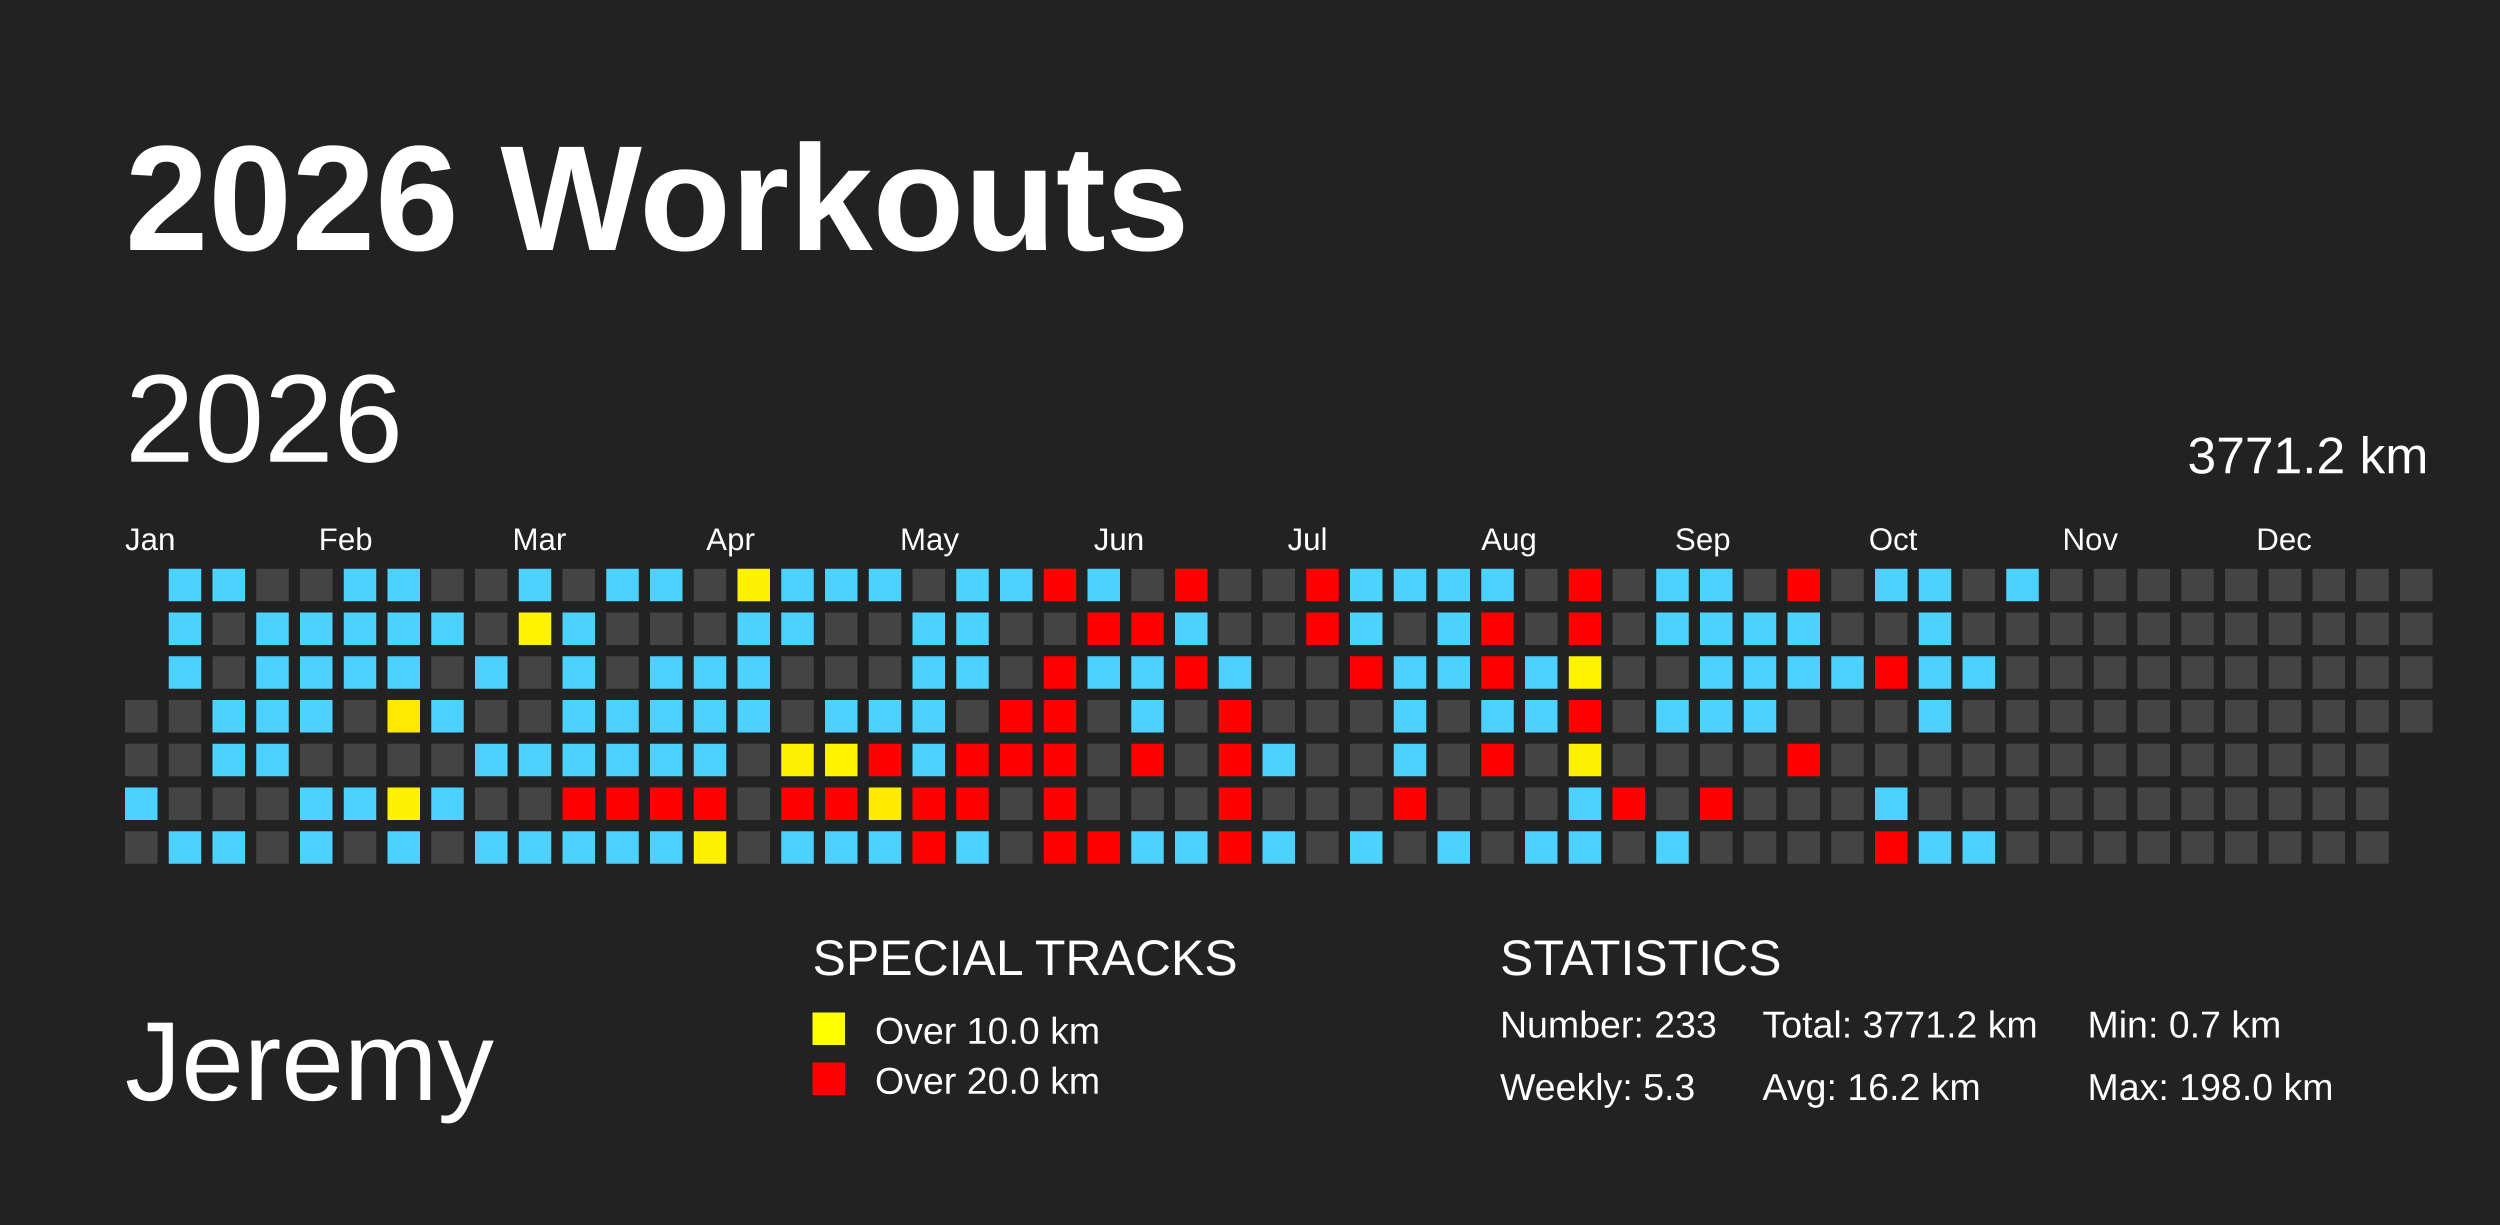
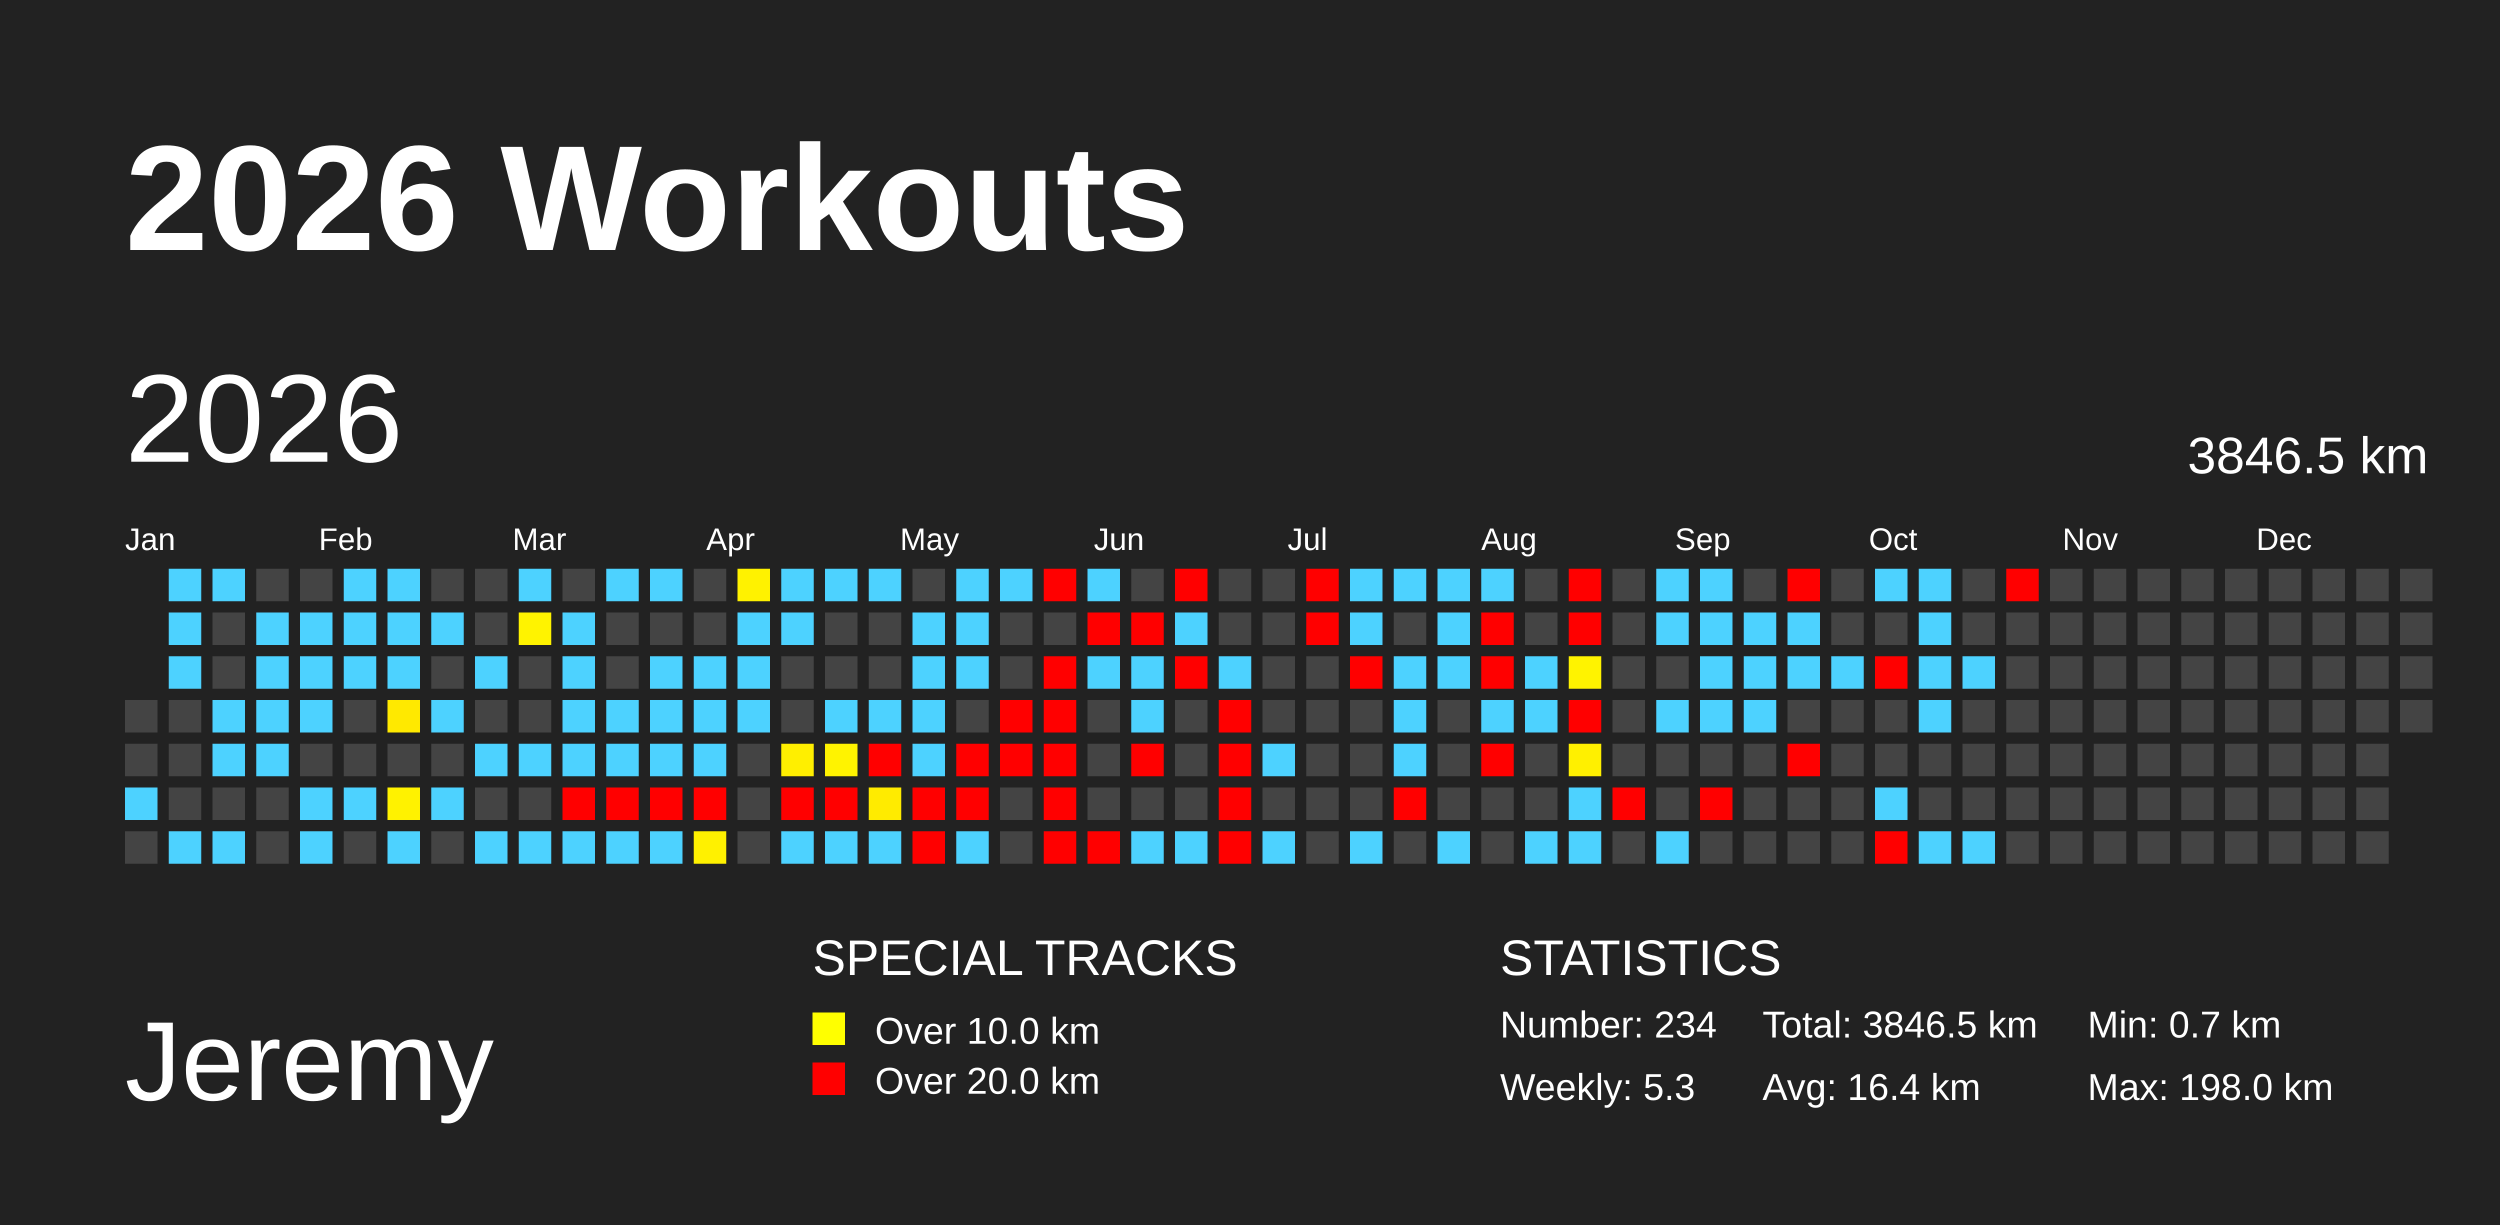
<svg xmlns="http://www.w3.org/2000/svg" baseProfile="full" height="98mm" version="1.1" viewBox="0,0,200,98" width="200mm">
  <defs>
    <pattern height="2" id="indoor-stripe" patternUnits="userSpaceOnUse" width="2">
      <line stroke="white" stroke-opacity="0.45" stroke-width="0.5" x1="0" x2="2" y1="2" y2="0" />
    </pattern>
  </defs>
  <rect fill="#222222" height="98" width="200" x="0" y="0" />
  <text fill="#FFFFFF" style="font-size:12px; font-family:Arial; font-weight:bold;" x="10" y="20">2026 Workouts</text>
  <text fill="#FFFFFF" style="font-size:9px; font-family:Arial" x="10" y="88">Jeremy</text>
  <text fill="#FFFFFF" style="font-size:4px; font-family:Arial" x="65" y="78">SPECIAL TRACKS</text>
  <rect fill="yellow" height="2.6" width="2.6" x="65" y="81" />
  <text fill="#FFFFFF" style="font-size:3px; font-family:Arial" x="70" y="83.5">Over 10.0 km</text>
  <rect fill="red" height="2.6" width="2.6" x="65" y="85" />
  <text fill="#FFFFFF" style="font-size:3px; font-family:Arial" x="70" y="87.5">Over 20.0 km</text>
  <text fill="#FFFFFF" style="font-size:4px; font-family:Arial" x="120" y="78">STATISTICS</text>
-   <text fill="#FFFFFF" style="font-size:3px; font-family:Arial" x="120" y="83">Number: 233</text>
+   <text fill="#FFFFFF" style="font-size:3px; font-family:Arial" x="120" y="83">Number: 234</text>
  <text fill="#FFFFFF" style="font-size:3px; font-family:Arial" x="120" y="88">Weekly: 5.3</text>
-   <text fill="#FFFFFF" style="font-size:3px; font-family:Arial" x="141" y="83">Total: 3771.2 km</text>
-   <text fill="#FFFFFF" style="font-size:3px; font-family:Arial" x="141" y="88">Avg: 16.2 km</text>
+   <text fill="#FFFFFF" style="font-size:3px; font-family:Arial" x="141" y="83">Total: 3846.5 km</text>
+   <text fill="#FFFFFF" style="font-size:3px; font-family:Arial" x="141" y="88">Avg: 16.4 km</text>
  <text fill="#FFFFFF" style="font-size:3px; font-family:Arial" x="167" y="83">Min: 0.7 km</text>
  <text fill="#FFFFFF" style="font-size:3px; font-family:Arial" x="167" y="88">Max: 198.0 km</text>
  <text dominant-baseline="hanging" fill="#FFFFFF" style="font-size:10.0px; font-family:Arial;" x="10" y="30">2026</text>
-   <text dominant-baseline="hanging" fill="#FFFFFF" style="font-size:4.125px; font-family:Arial;" x="175" y="35">3771.2 km</text>
+   <text dominant-baseline="hanging" fill="#FFFFFF" style="font-size:4.125px; font-family:Arial;" x="175" y="35">3846.5 km</text>
  <text fill="#FFFFFF" style="font-size:2.5px; font-family:Arial" x="10.0" y="44">Jan</text>
  <text fill="#FFFFFF" style="font-size:2.5px; font-family:Arial" x="25.5" y="44">Feb</text>
  <text fill="#FFFFFF" style="font-size:2.5px; font-family:Arial" x="41.0" y="44">Mar</text>
  <text fill="#FFFFFF" style="font-size:2.5px; font-family:Arial" x="56.5" y="44">Apr</text>
  <text fill="#FFFFFF" style="font-size:2.5px; font-family:Arial" x="72.0" y="44">May</text>
  <text fill="#FFFFFF" style="font-size:2.5px; font-family:Arial" x="87.5" y="44">Jun</text>
  <text fill="#FFFFFF" style="font-size:2.5px; font-family:Arial" x="103.0" y="44">Jul</text>
  <text fill="#FFFFFF" style="font-size:2.5px; font-family:Arial" x="118.5" y="44">Aug</text>
  <text fill="#FFFFFF" style="font-size:2.5px; font-family:Arial" x="134.0" y="44">Sep</text>
  <text fill="#FFFFFF" style="font-size:2.5px; font-family:Arial" x="149.5" y="44">Oct</text>
  <text fill="#FFFFFF" style="font-size:2.5px; font-family:Arial" x="165.0" y="44">Nov</text>
  <text fill="#FFFFFF" style="font-size:2.5px; font-family:Arial" x="180.5" y="44">Dec</text>
  <rect fill="#444444" height="2.6" width="2.6" x="10.0" y="56.0" />
  <rect fill="#444444" height="2.6" width="2.6" x="10.0" y="59.5" />
  <rect fill="#4dd2ff" height="2.6" width="2.6" x="10.0" y="63.0" />
  <rect fill="#444444" height="2.6" width="2.6" x="10.0" y="66.5" />
  <rect fill="#4dd2ff" height="2.6" width="2.6" x="13.5" y="45.5" />
  <rect fill="#4dd2ff" height="2.6" width="2.6" x="13.5" y="49.0" />
  <rect fill="#4dd2ff" height="2.6" width="2.6" x="13.5" y="52.5" />
  <rect fill="#444444" height="2.6" width="2.6" x="13.5" y="56.0" />
  <rect fill="#444444" height="2.6" width="2.6" x="13.5" y="59.5" />
  <rect fill="#444444" height="2.6" width="2.6" x="13.5" y="63.0" />
  <rect fill="#4dd2ff" height="2.6" width="2.6" x="13.5" y="66.5" />
  <rect fill="#4dd2ff" height="2.6" width="2.6" x="17.0" y="45.5" />
  <rect fill="#444444" height="2.6" width="2.6" x="17.0" y="49.0" />
  <rect fill="#444444" height="2.6" width="2.6" x="17.0" y="52.5" />
  <rect fill="#4dd2ff" height="2.6" width="2.6" x="17.0" y="56.0" />
  <rect fill="#4dd2ff" height="2.6" width="2.6" x="17.0" y="59.5" />
  <rect fill="#444444" height="2.6" width="2.6" x="17.0" y="63.0" />
  <rect fill="#4dd2ff" height="2.6" width="2.6" x="17.0" y="66.5" />
  <rect fill="#444444" height="2.6" width="2.6" x="20.5" y="45.5" />
  <rect fill="#4dd2ff" height="2.6" width="2.6" x="20.5" y="49.0" />
  <rect fill="#4dd2ff" height="2.6" width="2.6" x="20.5" y="52.5" />
  <rect fill="#4dd2ff" height="2.6" width="2.6" x="20.5" y="56.0" />
  <rect fill="#4dd2ff" height="2.6" width="2.6" x="20.5" y="59.5" />
  <rect fill="#444444" height="2.6" width="2.6" x="20.5" y="63.0" />
  <rect fill="#444444" height="2.6" width="2.6" x="20.5" y="66.5" />
  <rect fill="#444444" height="2.6" width="2.6" x="24.0" y="45.5" />
  <rect fill="#4dd2ff" height="2.6" width="2.6" x="24.0" y="49.0" />
  <rect fill="#4dd2ff" height="2.6" width="2.6" x="24.0" y="52.5" />
  <rect fill="#4dd2ff" height="2.6" width="2.6" x="24.0" y="56.0" />
  <rect fill="#444444" height="2.6" width="2.6" x="24.0" y="59.5" />
  <rect fill="#4dd2ff" height="2.6" width="2.6" x="24.0" y="63.0" />
  <rect fill="#4dd2ff" height="2.6" width="2.6" x="24.0" y="66.5" />
  <rect fill="#4dd2ff" height="2.6" width="2.6" x="27.5" y="45.5" />
  <rect fill="#4dd2ff" height="2.6" width="2.6" x="27.5" y="49.0" />
  <rect fill="#4dd2ff" height="2.6" width="2.6" x="27.5" y="52.5" />
  <rect fill="#444444" height="2.6" width="2.6" x="27.5" y="56.0" />
  <rect fill="#444444" height="2.6" width="2.6" x="27.5" y="59.5" />
  <rect fill="#4dd2ff" height="2.6" width="2.6" x="27.5" y="63.0" />
  <rect fill="#444444" height="2.6" width="2.6" x="27.5" y="66.5" />
  <rect fill="#4dd2ff" height="2.6" width="2.6" x="31.0" y="45.5" />
  <rect fill="#4dd2ff" height="2.6" width="2.6" x="31.0" y="49.0" />
  <rect fill="#4dd2ff" height="2.6" width="2.6" x="31.0" y="52.5" />
  <rect fill="#ffe900" height="2.6" width="2.6" x="31.0" y="56.0" />
  <rect fill="#444444" height="2.6" width="2.6" x="31.0" y="59.5" />
  <rect fill="#fff200" height="2.6" width="2.6" x="31.0" y="63.0" />
  <rect fill="#4dd2ff" height="2.6" width="2.6" x="31.0" y="66.5" />
  <rect fill="#444444" height="2.6" width="2.6" x="34.5" y="45.5" />
  <rect fill="#4dd2ff" height="2.6" width="2.6" x="34.5" y="49.0" />
  <rect fill="#444444" height="2.6" width="2.6" x="34.5" y="52.5" />
  <rect fill="#4dd2ff" height="2.6" width="2.6" x="34.5" y="56.0" />
  <rect fill="#444444" height="2.6" width="2.6" x="34.5" y="59.5" />
  <rect fill="#4dd2ff" height="2.6" width="2.6" x="34.5" y="63.0" />
  <rect fill="#444444" height="2.6" width="2.6" x="34.5" y="66.5" />
  <rect fill="#444444" height="2.6" width="2.6" x="38.0" y="45.5" />
  <rect fill="#444444" height="2.6" width="2.6" x="38.0" y="49.0" />
  <rect fill="#4dd2ff" height="2.6" width="2.6" x="38.0" y="52.5" />
  <rect fill="#444444" height="2.6" width="2.6" x="38.0" y="56.0" />
  <rect fill="#4dd2ff" height="2.6" width="2.6" x="38.0" y="59.5" />
  <rect fill="#444444" height="2.6" width="2.6" x="38.0" y="63.0" />
  <rect fill="#4dd2ff" height="2.6" width="2.6" x="38.0" y="66.5" />
  <rect fill="#4dd2ff" height="2.6" width="2.6" x="41.5" y="45.5" />
  <rect fill="#fff300" height="2.6" width="2.6" x="41.5" y="49.0" />
  <rect fill="#444444" height="2.6" width="2.6" x="41.5" y="52.5" />
  <rect fill="#444444" height="2.6" width="2.6" x="41.5" y="56.0" />
  <rect fill="#4dd2ff" height="2.6" width="2.6" x="41.5" y="59.5" />
  <rect fill="#444444" height="2.6" width="2.6" x="41.5" y="63.0" />
  <rect fill="#4dd2ff" height="2.6" width="2.6" x="41.5" y="66.5" />
  <rect fill="#444444" height="2.6" width="2.6" x="45.0" y="45.5" />
  <rect fill="#4dd2ff" height="2.6" width="2.6" x="45.0" y="49.0" />
  <rect fill="#4dd2ff" height="2.6" width="2.6" x="45.0" y="52.5" />
  <rect fill="#4dd2ff" height="2.6" width="2.6" x="45.0" y="56.0" />
  <rect fill="#4dd2ff" height="2.6" width="2.6" x="45.0" y="59.5" />
  <rect fill="red" height="2.6" width="2.6" x="45.0" y="63.0" />
  <rect fill="#4dd2ff" height="2.6" width="2.6" x="45.0" y="66.5" />
  <rect fill="#4dd2ff" height="2.6" width="2.6" x="48.5" y="45.5" />
  <rect fill="#444444" height="2.6" width="2.6" x="48.5" y="49.0" />
  <rect fill="#444444" height="2.6" width="2.6" x="48.5" y="52.5" />
  <rect fill="#4dd2ff" height="2.6" width="2.6" x="48.5" y="56.0" />
  <rect fill="#4dd2ff" height="2.6" width="2.6" x="48.5" y="59.5" />
  <rect fill="red" height="2.6" width="2.6" x="48.5" y="63.0" />
  <rect fill="#4dd2ff" height="2.6" width="2.6" x="48.5" y="66.5" />
  <rect fill="#4dd2ff" height="2.6" width="2.6" x="52.0" y="45.5" />
  <rect fill="#444444" height="2.6" width="2.6" x="52.0" y="49.0" />
  <rect fill="#4dd2ff" height="2.6" width="2.6" x="52.0" y="52.5" />
  <rect fill="#4dd2ff" height="2.6" width="2.6" x="52.0" y="56.0" />
  <rect fill="#4dd2ff" height="2.6" width="2.6" x="52.0" y="59.5" />
  <rect fill="red" height="2.6" width="2.6" x="52.0" y="63.0" />
  <rect fill="#4dd2ff" height="2.6" width="2.6" x="52.0" y="66.5" />
  <rect fill="#444444" height="2.6" width="2.6" x="55.5" y="45.5" />
  <rect fill="#444444" height="2.6" width="2.6" x="55.5" y="49.0" />
  <rect fill="#4dd2ff" height="2.6" width="2.6" x="55.5" y="52.5" />
  <rect fill="#4dd2ff" height="2.6" width="2.6" x="55.5" y="56.0" />
  <rect fill="#4dd2ff" height="2.6" width="2.6" x="55.5" y="59.5" />
  <rect fill="red" height="2.6" width="2.6" x="55.5" y="63.0" />
  <rect fill="#fff100" height="2.6" width="2.6" x="55.5" y="66.5" />
  <rect fill="#fff200" height="2.6" width="2.6" x="59.0" y="45.5" />
  <rect fill="#4dd2ff" height="2.6" width="2.6" x="59.0" y="49.0" />
  <rect fill="#4dd2ff" height="2.6" width="2.6" x="59.0" y="52.5" />
  <rect fill="#4dd2ff" height="2.6" width="2.6" x="59.0" y="56.0" />
  <rect fill="#444444" height="2.6" width="2.6" x="59.0" y="59.5" />
  <rect fill="#444444" height="2.6" width="2.6" x="59.0" y="63.0" />
  <rect fill="#444444" height="2.6" width="2.6" x="59.0" y="66.5" />
  <rect fill="#4dd2ff" height="2.6" width="2.6" x="62.5" y="45.5" />
  <rect fill="#4dd2ff" height="2.6" width="2.6" x="62.5" y="49.0" />
  <rect fill="#444444" height="2.6" width="2.6" x="62.5" y="52.5" />
  <rect fill="#444444" height="2.6" width="2.6" x="62.5" y="56.0" />
  <rect fill="#ffef00" height="2.6" width="2.6" x="62.5" y="59.5" />
  <rect fill="red" height="2.6" width="2.6" x="62.5" y="63.0" />
  <rect fill="#4dd2ff" height="2.6" width="2.6" x="62.5" y="66.5" />
  <rect fill="#4dd2ff" height="2.6" width="2.6" x="66.0" y="45.5" />
  <rect fill="#444444" height="2.6" width="2.6" x="66.0" y="49.0" />
  <rect fill="#444444" height="2.6" width="2.6" x="66.0" y="52.5" />
  <rect fill="#4dd2ff" height="2.6" width="2.6" x="66.0" y="56.0" />
  <rect fill="#fff300" height="2.6" width="2.6" x="66.0" y="59.5" />
  <rect fill="red" height="2.6" width="2.6" x="66.0" y="63.0" />
  <rect fill="#4dd2ff" height="2.6" width="2.6" x="66.0" y="66.5" />
  <rect fill="#4dd2ff" height="2.6" width="2.6" x="69.5" y="45.5" />
  <rect fill="#444444" height="2.6" width="2.6" x="69.5" y="49.0" />
  <rect fill="#444444" height="2.6" width="2.6" x="69.5" y="52.5" />
  <rect fill="#4dd2ff" height="2.6" width="2.6" x="69.5" y="56.0" />
  <rect fill="red" height="2.6" width="2.6" x="69.5" y="59.5" />
  <rect fill="#ffeb00" height="2.6" width="2.6" x="69.5" y="63.0" />
  <rect fill="#4dd2ff" height="2.6" width="2.6" x="69.5" y="66.5" />
  <rect fill="#444444" height="2.6" width="2.6" x="73.0" y="45.5" />
  <rect fill="#4dd2ff" height="2.6" width="2.6" x="73.0" y="49.0" />
  <rect fill="#4dd2ff" height="2.6" width="2.6" x="73.0" y="52.5" />
  <rect fill="#4dd2ff" height="2.6" width="2.6" x="73.0" y="56.0" />
  <rect fill="#4dd2ff" height="2.6" width="2.6" x="73.0" y="59.5" />
  <rect fill="red" height="2.6" width="2.6" x="73.0" y="63.0" />
  <rect fill="red" height="2.6" width="2.6" x="73.0" y="66.5" />
  <rect fill="#4dd2ff" height="2.6" width="2.6" x="76.5" y="45.5" />
  <rect fill="#4dd2ff" height="2.6" width="2.6" x="76.5" y="49.0" />
  <rect fill="#4dd2ff" height="2.6" width="2.6" x="76.5" y="52.5" />
  <rect fill="#444444" height="2.6" width="2.6" x="76.5" y="56.0" />
  <rect fill="red" height="2.6" width="2.6" x="76.5" y="59.5" />
  <rect fill="red" height="2.6" width="2.6" x="76.5" y="63.0" />
  <rect fill="#4dd2ff" height="2.6" width="2.6" x="76.5" y="66.5" />
  <rect fill="#4dd2ff" height="2.6" width="2.6" x="80.0" y="45.5" />
  <rect fill="#444444" height="2.6" width="2.6" x="80.0" y="49.0" />
  <rect fill="#444444" height="2.6" width="2.6" x="80.0" y="52.5" />
  <rect fill="red" height="2.6" width="2.6" x="80.0" y="56.0" />
  <rect fill="red" height="2.6" width="2.6" x="80.0" y="59.5" />
  <rect fill="#444444" height="2.6" width="2.6" x="80.0" y="63.0" />
  <rect fill="#444444" height="2.6" width="2.6" x="80.0" y="66.5" />
  <rect fill="red" height="2.6" width="2.6" x="83.5" y="45.5" />
  <rect fill="#444444" height="2.6" width="2.6" x="83.5" y="49.0" />
  <rect fill="red" height="2.6" width="2.6" x="83.5" y="52.5" />
  <rect fill="red" height="2.6" width="2.6" x="83.5" y="56.0" />
  <rect fill="red" height="2.6" width="2.6" x="83.5" y="59.5" />
  <rect fill="red" height="2.6" width="2.6" x="83.5" y="63.0" />
  <rect fill="red" height="2.6" width="2.6" x="83.5" y="66.5" />
  <rect fill="#4dd2ff" height="2.6" width="2.6" x="87.0" y="45.5" />
  <rect fill="red" height="2.6" width="2.6" x="87.0" y="49.0" />
  <rect fill="#4dd2ff" height="2.6" width="2.6" x="87.0" y="52.5" />
  <rect fill="#444444" height="2.6" width="2.6" x="87.0" y="56.0" />
  <rect fill="#444444" height="2.6" width="2.6" x="87.0" y="59.5" />
  <rect fill="#444444" height="2.6" width="2.6" x="87.0" y="63.0" />
  <rect fill="red" height="2.6" width="2.6" x="87.0" y="66.5" />
  <rect fill="#444444" height="2.6" width="2.6" x="90.5" y="45.5" />
  <rect fill="red" height="2.6" width="2.6" x="90.5" y="49.0" />
  <rect fill="#4dd2ff" height="2.6" width="2.6" x="90.5" y="52.5" />
  <rect fill="#4dd2ff" height="2.6" width="2.6" x="90.5" y="56.0" />
  <rect fill="red" height="2.6" width="2.6" x="90.5" y="59.5" />
  <rect fill="#444444" height="2.6" width="2.6" x="90.5" y="63.0" />
  <rect fill="#4dd2ff" height="2.6" width="2.6" x="90.5" y="66.5" />
  <rect fill="red" height="2.6" width="2.6" x="94.0" y="45.5" />
  <rect fill="#4dd2ff" height="2.6" width="2.6" x="94.0" y="49.0" />
  <rect fill="red" height="2.6" width="2.6" x="94.0" y="52.5" />
  <rect fill="#444444" height="2.6" width="2.6" x="94.0" y="56.0" />
  <rect fill="#444444" height="2.6" width="2.6" x="94.0" y="59.5" />
  <rect fill="#444444" height="2.6" width="2.6" x="94.0" y="63.0" />
  <rect fill="#4dd2ff" height="2.6" width="2.6" x="94.0" y="66.5" />
  <rect fill="#444444" height="2.6" width="2.6" x="97.5" y="45.5" />
  <rect fill="#444444" height="2.6" width="2.6" x="97.5" y="49.0" />
  <rect fill="#4dd2ff" height="2.6" width="2.6" x="97.5" y="52.5" />
  <rect fill="red" height="2.6" width="2.6" x="97.5" y="56.0" />
  <rect fill="red" height="2.6" width="2.6" x="97.5" y="59.5" />
  <rect fill="red" height="2.6" width="2.6" x="97.5" y="63.0" />
  <rect fill="red" height="2.6" width="2.6" x="97.5" y="66.5" />
  <rect fill="#444444" height="2.6" width="2.6" x="101.0" y="45.5" />
  <rect fill="#444444" height="2.6" width="2.6" x="101.0" y="49.0" />
  <rect fill="#444444" height="2.6" width="2.6" x="101.0" y="52.5" />
  <rect fill="#444444" height="2.6" width="2.6" x="101.0" y="56.0" />
  <rect fill="#4dd2ff" height="2.6" width="2.6" x="101.0" y="59.5" />
  <rect fill="#444444" height="2.6" width="2.6" x="101.0" y="63.0" />
  <rect fill="#4dd2ff" height="2.6" width="2.6" x="101.0" y="66.5" />
  <rect fill="red" height="2.6" width="2.6" x="104.5" y="45.5" />
  <rect fill="red" height="2.6" width="2.6" x="104.5" y="49.0" />
  <rect fill="#444444" height="2.6" width="2.6" x="104.5" y="52.5" />
  <rect fill="#444444" height="2.6" width="2.6" x="104.5" y="56.0" />
  <rect fill="#444444" height="2.6" width="2.6" x="104.5" y="59.5" />
  <rect fill="#444444" height="2.6" width="2.6" x="104.5" y="63.0" />
  <rect fill="#444444" height="2.6" width="2.6" x="104.5" y="66.5" />
  <rect fill="#4dd2ff" height="2.6" width="2.6" x="108.0" y="45.5" />
  <rect fill="#4dd2ff" height="2.6" width="2.6" x="108.0" y="49.0" />
  <rect fill="red" height="2.6" width="2.6" x="108.0" y="52.5" />
  <rect fill="#444444" height="2.6" width="2.6" x="108.0" y="56.0" />
  <rect fill="#444444" height="2.6" width="2.6" x="108.0" y="59.5" />
  <rect fill="#444444" height="2.6" width="2.6" x="108.0" y="63.0" />
  <rect fill="#4dd2ff" height="2.6" width="2.6" x="108.0" y="66.5" />
  <rect fill="#4dd2ff" height="2.6" width="2.6" x="111.5" y="45.5" />
  <rect fill="#444444" height="2.6" width="2.6" x="111.5" y="49.0" />
  <rect fill="#4dd2ff" height="2.6" width="2.6" x="111.5" y="52.5" />
  <rect fill="#4dd2ff" height="2.6" width="2.6" x="111.5" y="56.0" />
  <rect fill="#4dd2ff" height="2.6" width="2.6" x="111.5" y="59.5" />
  <rect fill="red" height="2.6" width="2.6" x="111.5" y="63.0" />
  <rect fill="#444444" height="2.6" width="2.6" x="111.5" y="66.5" />
  <rect fill="#4dd2ff" height="2.6" width="2.6" x="115.0" y="45.5" />
  <rect fill="#4dd2ff" height="2.6" width="2.6" x="115.0" y="49.0" />
  <rect fill="#4dd2ff" height="2.6" width="2.6" x="115.0" y="52.5" />
  <rect fill="#444444" height="2.6" width="2.6" x="115.0" y="56.0" />
  <rect fill="#444444" height="2.6" width="2.6" x="115.0" y="59.5" />
  <rect fill="#444444" height="2.6" width="2.6" x="115.0" y="63.0" />
  <rect fill="#4dd2ff" height="2.6" width="2.6" x="115.0" y="66.5" />
  <rect fill="#4dd2ff" height="2.6" width="2.6" x="118.5" y="45.5" />
  <rect fill="red" height="2.6" width="2.6" x="118.5" y="49.0" />
  <rect fill="red" height="2.6" width="2.6" x="118.5" y="52.5" />
  <rect fill="#4dd2ff" height="2.6" width="2.6" x="118.5" y="56.0" />
  <rect fill="red" height="2.6" width="2.6" x="118.5" y="59.5" />
  <rect fill="#444444" height="2.6" width="2.6" x="118.5" y="63.0" />
  <rect fill="#444444" height="2.6" width="2.6" x="118.5" y="66.5" />
  <rect fill="#444444" height="2.6" width="2.6" x="122.0" y="45.5" />
  <rect fill="#444444" height="2.6" width="2.6" x="122.0" y="49.0" />
  <rect fill="#4dd2ff" height="2.6" width="2.6" x="122.0" y="52.5" />
  <rect fill="#4dd2ff" height="2.6" width="2.6" x="122.0" y="56.0" />
  <rect fill="#444444" height="2.6" width="2.6" x="122.0" y="59.5" />
  <rect fill="#444444" height="2.6" width="2.6" x="122.0" y="63.0" />
  <rect fill="#4dd2ff" height="2.6" width="2.6" x="122.0" y="66.5" />
  <rect fill="red" height="2.6" width="2.6" x="125.5" y="45.5" />
  <rect fill="red" height="2.6" width="2.6" x="125.5" y="49.0" />
  <rect fill="#fff300" height="2.6" width="2.6" x="125.5" y="52.5" />
  <rect fill="red" height="2.6" width="2.6" x="125.5" y="56.0" />
  <rect fill="#fff000" height="2.6" width="2.6" x="125.5" y="59.5" />
  <rect fill="#4dd2ff" height="2.6" width="2.6" x="125.5" y="63.0" />
  <rect fill="#4dd2ff" height="2.6" width="2.6" x="125.5" y="66.5" />
  <rect fill="#444444" height="2.6" width="2.6" x="129.0" y="45.5" />
  <rect fill="#444444" height="2.6" width="2.6" x="129.0" y="49.0" />
  <rect fill="#444444" height="2.6" width="2.6" x="129.0" y="52.5" />
  <rect fill="#444444" height="2.6" width="2.6" x="129.0" y="56.0" />
  <rect fill="#444444" height="2.6" width="2.6" x="129.0" y="59.5" />
  <rect fill="red" height="2.6" width="2.6" x="129.0" y="63.0" />
  <rect fill="#444444" height="2.6" width="2.6" x="129.0" y="66.5" />
  <rect fill="#4dd2ff" height="2.6" width="2.6" x="132.5" y="45.5" />
  <rect fill="#4dd2ff" height="2.6" width="2.6" x="132.5" y="49.0" />
  <rect fill="#444444" height="2.6" width="2.6" x="132.5" y="52.5" />
  <rect fill="#4dd2ff" height="2.6" width="2.6" x="132.5" y="56.0" />
  <rect fill="#444444" height="2.6" width="2.6" x="132.5" y="59.5" />
  <rect fill="#444444" height="2.6" width="2.6" x="132.5" y="63.0" />
  <rect fill="#4dd2ff" height="2.6" width="2.6" x="132.5" y="66.5" />
  <rect fill="#4dd2ff" height="2.6" width="2.6" x="136.0" y="45.5" />
  <rect fill="#4dd2ff" height="2.6" width="2.6" x="136.0" y="49.0" />
  <rect fill="#4dd2ff" height="2.6" width="2.6" x="136.0" y="52.5" />
  <rect fill="#4dd2ff" height="2.6" width="2.6" x="136.0" y="56.0" />
  <rect fill="#444444" height="2.6" width="2.6" x="136.0" y="59.5" />
  <rect fill="red" height="2.6" width="2.6" x="136.0" y="63.0" />
  <rect fill="#444444" height="2.6" width="2.6" x="136.0" y="66.5" />
  <rect fill="#444444" height="2.6" width="2.6" x="139.5" y="45.5" />
  <rect fill="#4dd2ff" height="2.6" width="2.6" x="139.5" y="49.0" />
  <rect fill="#4dd2ff" height="2.6" width="2.6" x="139.5" y="52.5" />
  <rect fill="#4dd2ff" height="2.6" width="2.6" x="139.5" y="56.0" />
  <rect fill="#444444" height="2.6" width="2.6" x="139.5" y="59.5" />
  <rect fill="#444444" height="2.6" width="2.6" x="139.5" y="63.0" />
  <rect fill="#444444" height="2.6" width="2.6" x="139.5" y="66.5" />
  <rect fill="red" height="2.6" width="2.6" x="143.0" y="45.5" />
  <rect fill="#4dd2ff" height="2.6" width="2.6" x="143.0" y="49.0" />
  <rect fill="#4dd2ff" height="2.6" width="2.6" x="143.0" y="52.5" />
  <rect fill="#444444" height="2.6" width="2.6" x="143.0" y="56.0" />
  <rect fill="red" height="2.6" width="2.6" x="143.0" y="59.5" />
  <rect fill="#444444" height="2.6" width="2.6" x="143.0" y="63.0" />
  <rect fill="#444444" height="2.6" width="2.6" x="143.0" y="66.5" />
  <rect fill="#444444" height="2.6" width="2.6" x="146.5" y="45.5" />
  <rect fill="#444444" height="2.6" width="2.6" x="146.5" y="49.0" />
  <rect fill="#4dd2ff" height="2.6" width="2.6" x="146.5" y="52.5" />
  <rect fill="#444444" height="2.6" width="2.6" x="146.5" y="56.0" />
  <rect fill="#444444" height="2.6" width="2.6" x="146.5" y="59.5" />
  <rect fill="#444444" height="2.6" width="2.6" x="146.5" y="63.0" />
  <rect fill="#444444" height="2.6" width="2.6" x="146.5" y="66.5" />
  <rect fill="#4dd2ff" height="2.6" width="2.6" x="150.0" y="45.5" />
  <rect fill="#444444" height="2.6" width="2.6" x="150.0" y="49.0" />
  <rect fill="red" height="2.6" width="2.6" x="150.0" y="52.5" />
  <rect fill="#444444" height="2.6" width="2.6" x="150.0" y="56.0" />
  <rect fill="#444444" height="2.6" width="2.6" x="150.0" y="59.5" />
  <rect fill="#4dd2ff" height="2.6" width="2.6" x="150.0" y="63.0" />
  <rect fill="red" height="2.6" width="2.6" x="150.0" y="66.5" />
  <rect fill="#4dd2ff" height="2.6" width="2.6" x="153.5" y="45.5" />
  <rect fill="#4dd2ff" height="2.6" width="2.6" x="153.5" y="49.0" />
  <rect fill="#4dd2ff" height="2.6" width="2.6" x="153.5" y="52.5" />
  <rect fill="#4dd2ff" height="2.6" width="2.6" x="153.5" y="56.0" />
  <rect fill="#444444" height="2.6" width="2.6" x="153.5" y="59.5" />
  <rect fill="#444444" height="2.6" width="2.6" x="153.5" y="63.0" />
  <rect fill="#4dd2ff" height="2.6" width="2.6" x="153.5" y="66.5" />
  <rect fill="#444444" height="2.6" width="2.6" x="157.0" y="45.5" />
  <rect fill="#444444" height="2.6" width="2.6" x="157.0" y="49.0" />
  <rect fill="#4dd2ff" height="2.6" width="2.6" x="157.0" y="52.5" />
  <rect fill="#444444" height="2.6" width="2.6" x="157.0" y="56.0" />
  <rect fill="#444444" height="2.6" width="2.6" x="157.0" y="59.5" />
  <rect fill="#444444" height="2.6" width="2.6" x="157.0" y="63.0" />
  <rect fill="#4dd2ff" height="2.6" width="2.6" x="157.0" y="66.5" />
-   <rect fill="#4dd2ff" height="2.6" width="2.6" x="160.5" y="45.5" />
+   <rect fill="red" height="2.6" width="2.6" x="160.5" y="45.5" />
  <rect fill="#444444" height="2.6" width="2.6" x="160.5" y="49.0" />
  <rect fill="#444444" height="2.6" width="2.6" x="160.5" y="52.5" />
  <rect fill="#444444" height="2.6" width="2.6" x="160.5" y="56.0" />
  <rect fill="#444444" height="2.6" width="2.6" x="160.5" y="59.5" />
  <rect fill="#444444" height="2.6" width="2.6" x="160.5" y="63.0" />
  <rect fill="#444444" height="2.6" width="2.6" x="160.5" y="66.5" />
  <rect fill="#444444" height="2.6" width="2.6" x="164.0" y="45.5" />
  <rect fill="#444444" height="2.6" width="2.6" x="164.0" y="49.0" />
  <rect fill="#444444" height="2.6" width="2.6" x="164.0" y="52.5" />
  <rect fill="#444444" height="2.6" width="2.6" x="164.0" y="56.0" />
  <rect fill="#444444" height="2.6" width="2.6" x="164.0" y="59.5" />
  <rect fill="#444444" height="2.6" width="2.6" x="164.0" y="63.0" />
  <rect fill="#444444" height="2.6" width="2.6" x="164.0" y="66.5" />
  <rect fill="#444444" height="2.6" width="2.6" x="167.5" y="45.5" />
  <rect fill="#444444" height="2.6" width="2.6" x="167.5" y="49.0" />
  <rect fill="#444444" height="2.6" width="2.6" x="167.5" y="52.5" />
  <rect fill="#444444" height="2.6" width="2.6" x="167.5" y="56.0" />
  <rect fill="#444444" height="2.6" width="2.6" x="167.5" y="59.5" />
  <rect fill="#444444" height="2.6" width="2.6" x="167.5" y="63.0" />
  <rect fill="#444444" height="2.6" width="2.6" x="167.5" y="66.5" />
  <rect fill="#444444" height="2.6" width="2.6" x="171.0" y="45.5" />
  <rect fill="#444444" height="2.6" width="2.6" x="171.0" y="49.0" />
  <rect fill="#444444" height="2.6" width="2.6" x="171.0" y="52.5" />
  <rect fill="#444444" height="2.6" width="2.6" x="171.0" y="56.0" />
  <rect fill="#444444" height="2.6" width="2.6" x="171.0" y="59.5" />
  <rect fill="#444444" height="2.6" width="2.6" x="171.0" y="63.0" />
  <rect fill="#444444" height="2.6" width="2.6" x="171.0" y="66.5" />
  <rect fill="#444444" height="2.6" width="2.6" x="174.5" y="45.5" />
  <rect fill="#444444" height="2.6" width="2.6" x="174.5" y="49.0" />
  <rect fill="#444444" height="2.6" width="2.6" x="174.5" y="52.5" />
  <rect fill="#444444" height="2.6" width="2.6" x="174.5" y="56.0" />
  <rect fill="#444444" height="2.6" width="2.6" x="174.5" y="59.5" />
  <rect fill="#444444" height="2.6" width="2.6" x="174.5" y="63.0" />
  <rect fill="#444444" height="2.6" width="2.6" x="174.5" y="66.5" />
  <rect fill="#444444" height="2.6" width="2.6" x="178.0" y="45.5" />
  <rect fill="#444444" height="2.6" width="2.6" x="178.0" y="49.0" />
  <rect fill="#444444" height="2.6" width="2.6" x="178.0" y="52.5" />
  <rect fill="#444444" height="2.6" width="2.6" x="178.0" y="56.0" />
  <rect fill="#444444" height="2.6" width="2.6" x="178.0" y="59.5" />
  <rect fill="#444444" height="2.6" width="2.6" x="178.0" y="63.0" />
  <rect fill="#444444" height="2.6" width="2.6" x="178.0" y="66.5" />
  <rect fill="#444444" height="2.6" width="2.6" x="181.5" y="45.5" />
  <rect fill="#444444" height="2.6" width="2.6" x="181.5" y="49.0" />
  <rect fill="#444444" height="2.6" width="2.6" x="181.5" y="52.5" />
  <rect fill="#444444" height="2.6" width="2.6" x="181.5" y="56.0" />
  <rect fill="#444444" height="2.6" width="2.6" x="181.5" y="59.5" />
  <rect fill="#444444" height="2.6" width="2.6" x="181.5" y="63.0" />
  <rect fill="#444444" height="2.6" width="2.6" x="181.5" y="66.5" />
  <rect fill="#444444" height="2.6" width="2.6" x="185.0" y="45.5" />
  <rect fill="#444444" height="2.6" width="2.6" x="185.0" y="49.0" />
  <rect fill="#444444" height="2.6" width="2.6" x="185.0" y="52.5" />
  <rect fill="#444444" height="2.6" width="2.6" x="185.0" y="56.0" />
  <rect fill="#444444" height="2.6" width="2.6" x="185.0" y="59.5" />
  <rect fill="#444444" height="2.6" width="2.6" x="185.0" y="63.0" />
  <rect fill="#444444" height="2.6" width="2.6" x="185.0" y="66.5" />
  <rect fill="#444444" height="2.6" width="2.6" x="188.5" y="45.5" />
  <rect fill="#444444" height="2.6" width="2.6" x="188.5" y="49.0" />
  <rect fill="#444444" height="2.6" width="2.6" x="188.5" y="52.5" />
  <rect fill="#444444" height="2.6" width="2.6" x="188.5" y="56.0" />
  <rect fill="#444444" height="2.6" width="2.6" x="188.5" y="59.5" />
  <rect fill="#444444" height="2.6" width="2.6" x="188.5" y="63.0" />
  <rect fill="#444444" height="2.6" width="2.6" x="188.5" y="66.5" />
  <rect fill="#444444" height="2.6" width="2.6" x="192.0" y="45.5" />
  <rect fill="#444444" height="2.6" width="2.6" x="192.0" y="49.0" />
  <rect fill="#444444" height="2.6" width="2.6" x="192.0" y="52.5" />
  <rect fill="#444444" height="2.6" width="2.6" x="192.0" y="56.0" />
</svg>
